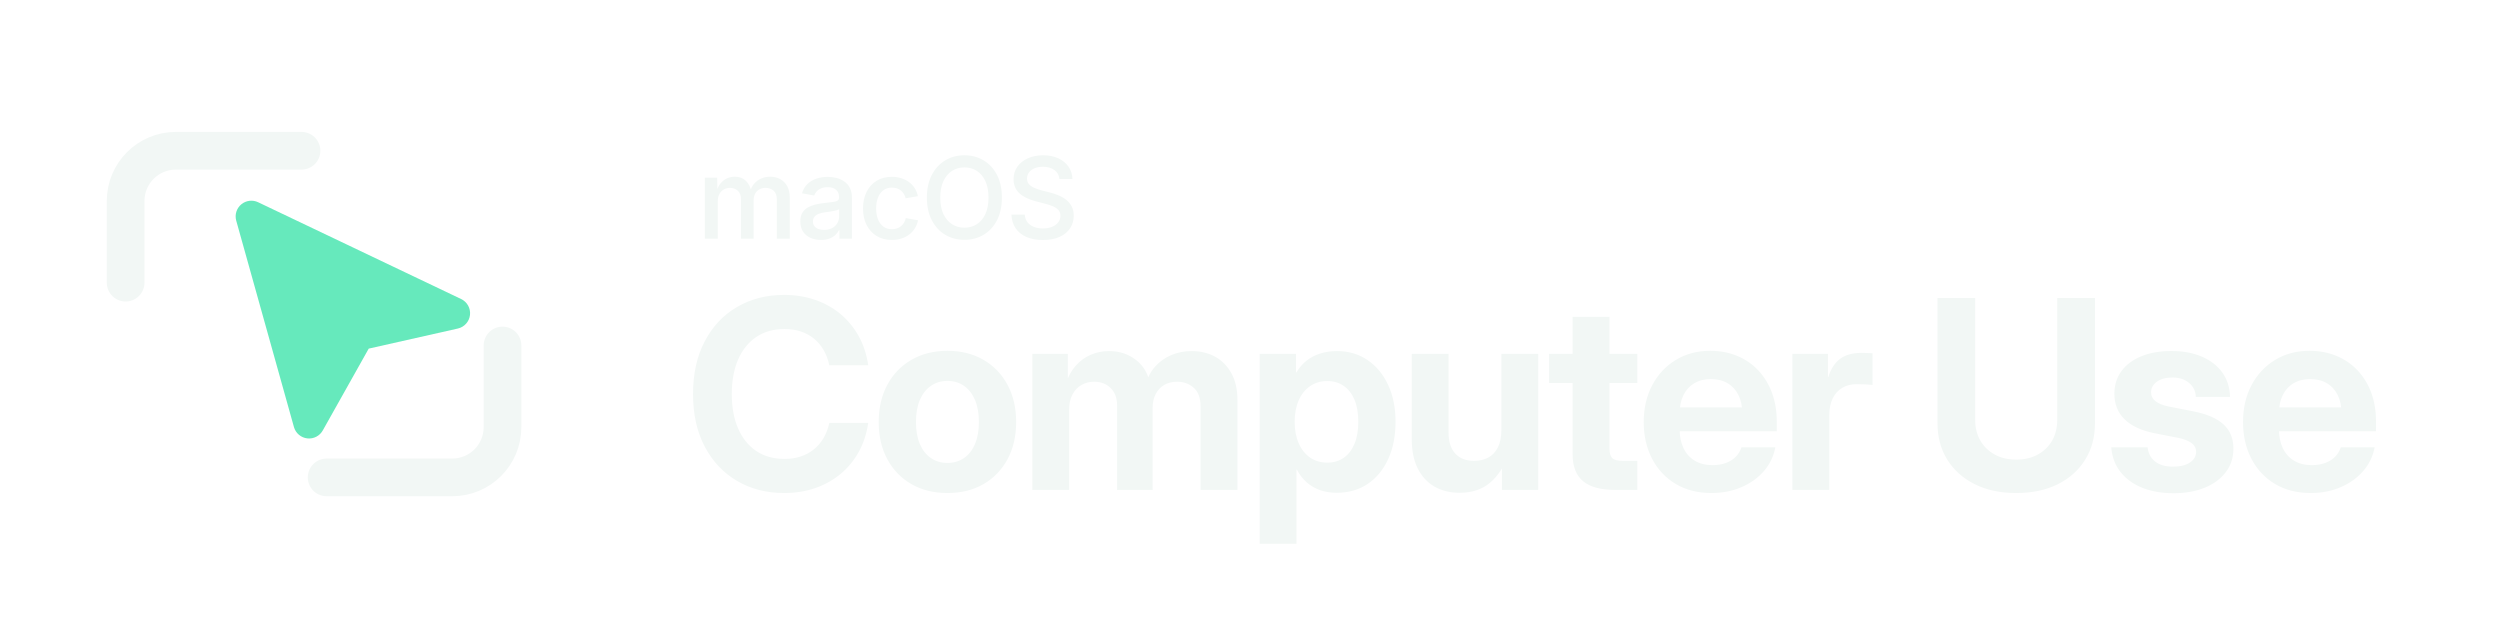
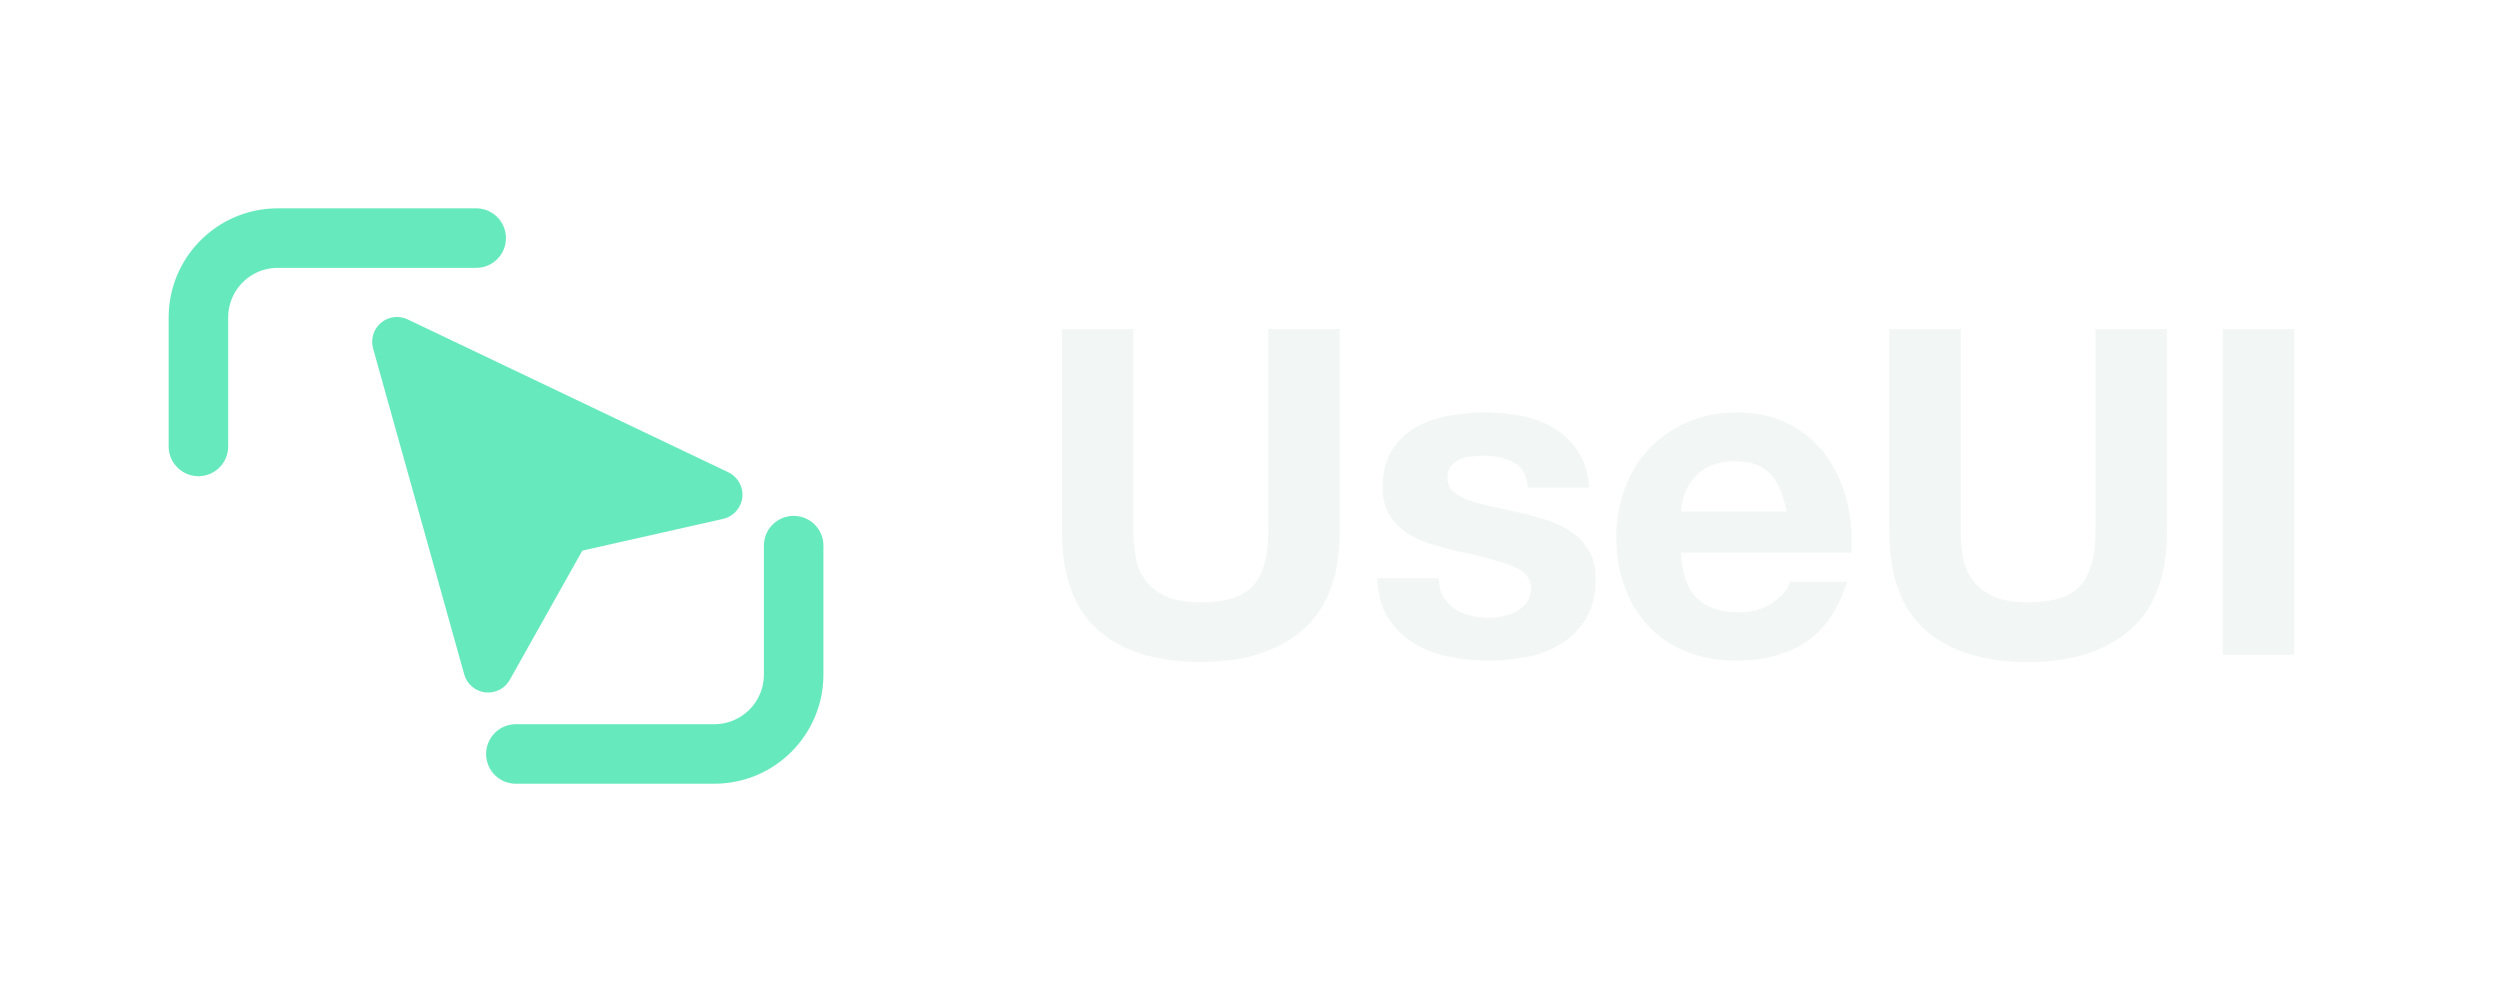
- <svg xmlns="http://www.w3.org/2000/svg" viewBox="0 0 398 100" width="796" height="200" role="img" aria-labelledby="title">
+ <svg xmlns="http://www.w3.org/2000/svg" viewBox="0 0 252 100" width="504" height="200" role="img" aria-labelledby="title">
  <g>
-     <path d="M20 45V32a8 8 0 0 1 8-8h20m32 31v13a8 8 0 0 1-8 8H52" fill="none" stroke="#F2F7F5" stroke-width="6" stroke-linecap="round" stroke-linejoin="round" />
+     <path d="M20 45V32a8 8 0 0 1 8-8h20m32 31v13a8 8 0 0 1-8 8H52" fill="none" stroke="#66E9BC" stroke-width="6" stroke-linecap="round" stroke-linejoin="round" />
    <path d="M37.6 35.1a2.5 2.5 0 0 1 3.5-2.9l32.3 15.4a2.5 2.5 0 0 1-.5 4.7l-14.2 3.2-7.3 13a2.5 2.5 0 0 1-4.6-.5Z" fill="#66E9BC" />
  </g>
-   <path fill="#F2F7F5" d="M112.21 38.00L112.21 28.29L114.17 28.29L114.22 30.54L114.06 30.54Q114.28 29.71 114.72 29.18Q115.17 28.65 115.75 28.39Q116.34 28.13 116.99 28.13Q118.05 28.13 118.74 28.78Q119.42 29.44 119.65 30.60L119.39 30.60Q119.58 29.81 120.05 29.26Q120.53 28.70 121.19 28.42Q121.85 28.13 122.62 28.13Q123.49 28.13 124.20 28.51Q124.90 28.89 125.32 29.63Q125.73 30.38 125.73 31.49L125.73 38.00L123.67 38.00L123.67 31.74Q123.67 30.78 123.14 30.34Q122.61 29.91 121.88 29.91Q121.30 29.91 120.87 30.16Q120.44 30.41 120.21 30.85Q119.98 31.29 119.98 31.86L119.98 38.00L117.96 38.00L117.96 31.62Q117.96 30.84 117.47 30.38Q116.98 29.91 116.21 29.91Q115.69 29.91 115.25 30.15Q114.80 30.40 114.54 30.87Q114.27 31.34 114.27 32.04L114.27 38.00ZM130.70 38.20Q129.77 38.20 129.02 37.86Q128.28 37.53 127.84 36.87Q127.41 36.21 127.41 35.26Q127.41 34.43 127.72 33.90Q128.04 33.36 128.57 33.05Q129.11 32.74 129.78 32.57Q130.45 32.41 131.15 32.33Q132.02 32.23 132.55 32.16Q133.08 32.10 133.33 31.94Q133.58 31.79 133.58 31.45L133.58 31.40Q133.58 30.90 133.37 30.54Q133.16 30.18 132.76 29.99Q132.36 29.80 131.76 29.80Q131.16 29.80 130.72 29.99Q130.28 30.17 130.01 30.48Q129.73 30.78 129.62 31.13L127.68 30.77Q127.94 29.89 128.53 29.31Q129.12 28.73 129.95 28.45Q130.78 28.16 131.76 28.16Q132.44 28.16 133.13 28.32Q133.82 28.49 134.38 28.87Q134.95 29.25 135.29 29.90Q135.63 30.54 135.63 31.50L135.63 38.00L133.64 38.00L133.64 36.66L133.56 36.66Q133.36 37.05 132.99 37.41Q132.61 37.76 132.05 37.98Q131.48 38.20 130.70 38.20ZM131.18 36.60Q131.94 36.60 132.48 36.31Q133.02 36.01 133.30 35.53Q133.59 35.04 133.59 34.48L133.59 33.30Q133.48 33.39 133.21 33.47Q132.95 33.55 132.60 33.61Q132.26 33.67 131.92 33.72Q131.58 33.77 131.32 33.80Q130.80 33.87 130.37 34.03Q129.93 34.20 129.68 34.49Q129.42 34.78 129.42 35.26Q129.42 35.70 129.65 36.00Q129.87 36.29 130.27 36.45Q130.66 36.60 131.18 36.60ZM141.98 38.20Q140.59 38.20 139.56 37.57Q138.53 36.94 137.96 35.81Q137.39 34.68 137.39 33.19Q137.39 31.68 137.96 30.55Q138.53 29.41 139.56 28.78Q140.59 28.15 141.98 28.15Q142.78 28.15 143.47 28.37Q144.16 28.58 144.71 28.98Q145.25 29.38 145.62 29.95Q145.98 30.52 146.13 31.23L144.17 31.57Q144.09 31.19 143.90 30.88Q143.71 30.57 143.43 30.34Q143.16 30.11 142.80 29.99Q142.43 29.87 141.99 29.87Q141.16 29.87 140.60 30.31Q140.04 30.74 139.76 31.49Q139.48 32.24 139.48 33.19Q139.48 34.12 139.76 34.87Q140.04 35.61 140.60 36.05Q141.16 36.49 141.99 36.49Q142.44 36.49 142.80 36.36Q143.17 36.24 143.45 36.00Q143.73 35.77 143.92 35.45Q144.11 35.12 144.20 34.72L146.15 35.07Q146.01 35.79 145.64 36.36Q145.28 36.94 144.73 37.35Q144.18 37.77 143.48 37.98Q142.79 38.20 141.98 38.20ZM153.54 38.18Q151.82 38.18 150.47 37.37Q149.12 36.56 148.34 35.05Q147.56 33.54 147.56 31.46Q147.56 29.37 148.34 27.86Q149.12 26.35 150.47 25.54Q151.82 24.72 153.54 24.72Q155.25 24.72 156.60 25.54Q157.95 26.35 158.73 27.86Q159.50 29.37 159.50 31.46Q159.50 33.54 158.73 35.05Q157.95 36.56 156.60 37.37Q155.25 38.18 153.54 38.18ZM153.54 36.25Q154.64 36.25 155.50 35.70Q156.37 35.15 156.87 34.08Q157.37 33.01 157.37 31.46Q157.37 29.90 156.87 28.83Q156.37 27.75 155.50 27.20Q154.64 26.65 153.54 26.65Q152.44 26.65 151.57 27.20Q150.70 27.76 150.19 28.83Q149.69 29.91 149.69 31.46Q149.69 33.01 150.19 34.08Q150.70 35.14 151.57 35.70Q152.44 36.25 153.54 36.25ZM166.03 38.21Q164.52 38.21 163.41 37.73Q162.30 37.24 161.68 36.33Q161.07 35.43 161.02 34.16L163.14 34.16Q163.19 34.89 163.57 35.38Q163.96 35.87 164.59 36.12Q165.23 36.37 166.02 36.37Q166.84 36.37 167.47 36.12Q168.10 35.87 168.46 35.41Q168.82 34.95 168.82 34.35Q168.82 33.81 168.52 33.46Q168.22 33.11 167.67 32.86Q167.12 32.62 166.37 32.43L164.88 32.04Q163.18 31.60 162.27 30.75Q161.36 29.90 161.36 28.54Q161.36 27.39 161.97 26.53Q162.58 25.67 163.64 25.20Q164.71 24.72 166.06 24.72Q167.44 24.72 168.48 25.20Q169.52 25.68 170.11 26.54Q170.70 27.39 170.73 28.50L168.66 28.50Q168.57 27.58 167.86 27.07Q167.14 26.55 166.03 26.55Q165.26 26.55 164.69 26.79Q164.12 27.04 163.81 27.46Q163.50 27.88 163.50 28.42Q163.50 28.98 163.83 29.34Q164.17 29.71 164.71 29.93Q165.25 30.16 165.84 30.31L167.12 30.64Q167.86 30.81 168.54 31.11Q169.23 31.40 169.77 31.83Q170.31 32.27 170.62 32.88Q170.94 33.50 170.94 34.34Q170.94 35.48 170.35 36.35Q169.77 37.23 168.67 37.72Q167.57 38.21 166.03 38.21Z" />
-   <path fill="#F2F7F5" d="M124.82 78.49Q120.63 78.49 117.35 76.57Q114.07 74.65 112.20 71.11Q110.33 67.57 110.33 62.74Q110.33 57.87 112.20 54.33Q114.06 50.78 117.34 48.87Q120.63 46.95 124.82 46.95Q127.49 46.95 129.77 47.74Q132.05 48.53 133.82 50.00Q135.58 51.48 136.72 53.54Q137.85 55.60 138.22 58.15L132.02 58.15Q131.74 56.78 131.11 55.71Q130.48 54.63 129.56 53.89Q128.64 53.15 127.46 52.76Q126.29 52.38 124.90 52.38Q122.26 52.38 120.38 53.66Q118.51 54.93 117.50 57.25Q116.50 59.58 116.50 62.74Q116.50 65.89 117.50 68.20Q118.50 70.51 120.38 71.79Q122.26 73.06 124.90 73.06Q126.29 73.06 127.45 72.68Q128.62 72.30 129.54 71.56Q130.46 70.82 131.10 69.76Q131.73 68.69 132.03 67.33L138.22 67.33Q137.85 69.87 136.72 71.93Q135.58 73.99 133.81 75.46Q132.04 76.92 129.77 77.71Q127.49 78.49 124.82 78.49ZM150.83 78.49Q147.58 78.49 145.11 77.08Q142.64 75.66 141.27 73.12Q139.89 70.58 139.89 67.19Q139.89 63.80 141.27 61.25Q142.64 58.70 145.11 57.28Q147.58 55.85 150.83 55.85Q154.10 55.85 156.56 57.28Q159.02 58.70 160.39 61.25Q161.77 63.80 161.77 67.19Q161.77 70.58 160.39 73.12Q159.02 75.66 156.56 77.08Q154.10 78.49 150.83 78.49ZM150.83 73.70Q152.34 73.70 153.47 72.92Q154.60 72.15 155.22 70.68Q155.84 69.22 155.84 67.19Q155.84 65.13 155.22 63.68Q154.60 62.22 153.47 61.43Q152.34 60.64 150.83 60.64Q149.34 60.64 148.20 61.43Q147.07 62.21 146.44 63.67Q145.82 65.13 145.82 67.19Q145.82 69.23 146.44 70.69Q147.07 72.15 148.20 72.92Q149.33 73.70 150.83 73.70ZM164.35 78.00L164.35 56.34L170.00 56.34L170.00 61.19L169.64 61.19Q170.21 59.40 171.25 58.23Q172.29 57.05 173.67 56.47Q175.04 55.89 176.56 55.89Q179.04 55.89 180.87 57.32Q182.69 58.75 183.08 61.19L182.43 61.19Q182.84 59.55 183.89 58.37Q184.94 57.18 186.44 56.54Q187.95 55.89 189.72 55.89Q191.80 55.89 193.45 56.79Q195.09 57.70 196.04 59.43Q197.00 61.16 197.00 63.66L197.00 78.00L191.13 78.00L191.13 64.70Q191.13 62.71 190.05 61.74Q188.97 60.77 187.40 60.77Q186.20 60.77 185.33 61.29Q184.46 61.81 183.98 62.74Q183.50 63.67 183.50 64.90L183.50 78.00L177.84 78.00L177.84 64.51Q177.84 62.80 176.82 61.78Q175.80 60.77 174.17 60.77Q173.09 60.77 172.19 61.28Q171.28 61.79 170.75 62.78Q170.21 63.76 170.21 65.19L170.21 78.00ZM200.54 86.57L200.54 56.34L206.32 56.34L206.32 59.29L206.39 59.29Q207.06 58.16 208.02 57.40Q208.99 56.65 210.22 56.27Q211.44 55.89 212.84 55.89Q215.62 55.89 217.71 57.32Q219.81 58.74 220.99 61.28Q222.17 63.82 222.17 67.15Q222.17 70.54 221.00 73.08Q219.84 75.62 217.74 77.04Q215.64 78.45 212.80 78.45Q211.38 78.45 210.18 78.04Q208.98 77.62 208.04 76.80Q207.10 75.98 206.46 74.76L206.40 74.76L206.40 86.57ZM211.30 73.65Q212.81 73.65 213.91 72.89Q215.02 72.12 215.63 70.67Q216.24 69.22 216.24 67.15Q216.24 65.07 215.63 63.63Q215.02 62.19 213.91 61.43Q212.81 60.66 211.30 60.66Q209.75 60.66 208.57 61.47Q207.40 62.27 206.76 63.72Q206.11 65.18 206.11 67.15Q206.11 69.12 206.76 70.58Q207.40 72.04 208.57 72.85Q209.75 73.65 211.30 73.65ZM232.37 78.45Q230.08 78.45 228.36 77.46Q226.64 76.46 225.69 74.55Q224.75 72.64 224.75 69.90L224.75 56.34L230.61 56.34L230.61 68.85Q230.61 71.06 231.68 72.21Q232.75 73.37 234.67 73.37Q235.94 73.37 236.92 72.85Q237.90 72.33 238.46 71.23Q239.02 70.13 239.02 68.42L239.02 56.34L244.88 56.34L244.88 78.00L239.11 78.00L239.11 72.39L240.14 72.39Q239.10 75.26 237.20 76.86Q235.31 78.45 232.37 78.45ZM260.66 56.34L260.66 60.97L246.61 60.97L246.61 56.34ZM250.36 50.44L256.23 50.44L256.23 71.41Q256.23 72.51 256.68 72.94Q257.13 73.37 258.36 73.37Q258.87 73.37 259.57 73.37Q260.27 73.37 260.66 73.37L260.66 78.00Q260.11 78.00 259.15 78.00Q258.19 78.00 257.22 78.00Q253.69 78.00 252.03 76.61Q250.36 75.23 250.36 72.31ZM272.46 78.49Q269.19 78.49 266.77 77.04Q264.34 75.59 263.01 73.03Q261.68 70.47 261.68 67.19Q261.68 63.88 263.04 61.32Q264.39 58.76 266.78 57.31Q269.16 55.85 272.26 55.85Q274.64 55.85 276.58 56.67Q278.53 57.48 279.93 58.98Q281.34 60.49 282.10 62.54Q282.86 64.60 282.86 67.08L282.86 68.66L263.82 68.66L263.82 64.86L280.01 64.86L277.37 65.78Q277.37 64.11 276.76 62.89Q276.15 61.67 275.03 61.01Q273.92 60.35 272.37 60.35Q270.85 60.35 269.73 61.01Q268.62 61.67 268.01 62.89Q267.40 64.11 267.40 65.78L267.40 68.35Q267.40 70.05 268.01 71.34Q268.63 72.63 269.80 73.34Q270.97 74.05 272.63 74.05Q273.84 74.05 274.77 73.70Q275.71 73.35 276.34 72.71Q276.97 72.07 277.24 71.22L282.63 71.22Q282.23 73.36 280.81 75.00Q279.38 76.64 277.23 77.56Q275.07 78.49 272.46 78.49ZM285.35 78.00L285.35 56.34L291.01 56.34L291.01 60.02L291.07 60.02Q291.67 58.08 292.94 57.13Q294.21 56.18 296.34 56.18Q296.88 56.18 297.32 56.20Q297.76 56.22 298.11 56.24L298.11 61.28Q297.79 61.25 297.05 61.20Q296.31 61.16 295.54 61.16Q294.31 61.16 293.33 61.72Q292.34 62.28 291.78 63.40Q291.22 64.51 291.22 66.16L291.22 78.00ZM320.98 78.49Q317.19 78.49 314.37 77.08Q311.56 75.67 310.00 73.17Q308.45 70.66 308.45 67.38L308.45 47.44L314.45 47.44L314.45 66.88Q314.45 68.70 315.26 70.12Q316.07 71.54 317.54 72.35Q319.00 73.17 320.99 73.17Q322.98 73.17 324.44 72.35Q325.90 71.54 326.71 70.13Q327.51 68.71 327.51 66.88L327.51 47.44L333.52 47.44L333.52 67.37Q333.52 70.67 331.97 73.17Q330.42 75.68 327.60 77.09Q324.78 78.49 320.98 78.49ZM346.03 78.52Q343.26 78.52 341.09 77.67Q338.92 76.81 337.61 75.17Q336.30 73.54 336.11 71.22L341.90 71.22Q342.06 72.66 343.10 73.48Q344.14 74.29 345.93 74.29Q347.66 74.29 348.64 73.63Q349.62 72.97 349.62 71.94Q349.62 71.06 348.87 70.52Q348.13 69.98 346.78 69.71L343.01 68.97Q339.87 68.35 338.24 66.76Q336.61 65.17 336.61 62.67Q336.61 60.63 337.72 59.10Q338.82 57.58 340.87 56.73Q342.91 55.88 345.69 55.88Q348.46 55.88 350.54 56.78Q352.61 57.67 353.79 59.30Q354.96 60.93 355.02 63.19L349.57 63.19Q349.55 61.86 348.52 60.98Q347.49 60.10 345.86 60.10Q344.27 60.10 343.36 60.78Q342.45 61.46 342.45 62.45Q342.45 63.32 343.16 63.87Q343.87 64.42 345.13 64.69L349.20 65.49Q352.47 66.14 354.01 67.59Q355.56 69.03 355.56 71.42Q355.56 73.58 354.34 75.17Q353.13 76.77 350.98 77.65Q348.83 78.52 346.03 78.52ZM367.87 78.49Q364.60 78.49 362.17 77.04Q359.75 75.59 358.42 73.03Q357.09 70.47 357.09 67.19Q357.09 63.88 358.44 61.32Q359.80 58.76 362.18 57.31Q364.57 55.85 367.67 55.85Q370.05 55.85 371.99 56.67Q373.93 57.48 375.34 58.98Q376.75 60.49 377.51 62.54Q378.26 64.60 378.26 67.08L378.26 68.66L359.22 68.66L359.22 64.86L375.42 64.86L372.77 65.78Q372.77 64.11 372.16 62.89Q371.56 61.67 370.44 61.01Q369.33 60.35 367.78 60.35Q366.26 60.35 365.14 61.01Q364.02 61.67 363.42 62.89Q362.81 64.11 362.81 65.78L362.81 68.35Q362.81 70.05 363.42 71.34Q364.04 72.63 365.21 73.34Q366.38 74.05 368.04 74.05Q369.24 74.05 370.18 73.70Q371.12 73.35 371.75 72.71Q372.38 72.07 372.65 71.22L378.04 71.22Q377.64 73.36 376.21 75.00Q374.79 76.64 372.63 77.56Q370.48 78.49 367.87 78.49Z" />
+   <path fill="#F2F7F5" d="M135.05 53.58L135.05 33.16L127.83 33.16L127.83 53.58Q127.83 57.26 126.36 58.98Q124.88 60.71 121.02 60.71Q118.81 60.71 117.50 60.09Q116.19 59.47 115.45 58.48Q114.72 57.49 114.49 56.20Q114.26 54.91 114.26 53.58L114.26 33.16L107.04 33.16L107.04 53.58Q107.04 60.30 110.69 63.52Q114.35 66.74 121.02 66.74Q127.60 66.74 131.32 63.49Q135.05 60.25 135.05 53.58ZM145.03 58.27L138.82 58.27Q138.91 60.66 139.90 62.25Q140.89 63.84 142.43 64.80Q143.97 65.77 145.95 66.18Q147.93 66.60 150.00 66.60Q152.02 66.60 153.98 66.21Q155.93 65.82 157.45 64.85Q158.97 63.88 159.91 62.30Q160.85 60.71 160.85 58.36Q160.85 56.71 160.21 55.58Q159.57 54.45 158.51 53.70Q157.45 52.94 156.09 52.48Q154.74 52.02 153.31 51.69Q151.93 51.37 150.60 51.10Q149.26 50.82 148.23 50.48Q147.19 50.13 146.55 49.58Q145.90 49.03 145.90 48.15Q145.90 47.42 146.27 46.98Q146.64 46.54 147.17 46.31Q147.70 46.08 148.34 46.01Q148.99 45.94 149.54 45.94Q151.29 45.94 152.57 46.61Q153.86 47.28 154.00 49.16L160.21 49.16Q160.03 46.96 159.08 45.51Q158.14 44.06 156.71 43.18Q155.29 42.31 153.47 41.94Q151.65 41.57 149.72 41.57Q147.79 41.57 145.95 41.92Q144.11 42.26 142.64 43.12Q141.17 43.97 140.27 45.44Q139.37 46.91 139.37 49.21Q139.37 50.77 140.02 51.86Q140.66 52.94 141.72 53.65Q142.78 54.36 144.13 54.80Q145.49 55.24 146.92 55.56Q150.41 56.29 152.37 57.03Q154.32 57.77 154.32 59.24Q154.32 60.11 153.91 60.69Q153.49 61.26 152.87 61.61Q152.25 61.95 151.49 62.11Q150.73 62.27 150.04 62.27Q149.08 62.27 148.18 62.04Q147.28 61.81 146.59 61.33Q145.90 60.85 145.47 60.09Q145.03 59.33 145.03 58.27ZM180.08 51.56L169.45 51.56Q169.50 50.87 169.75 49.99Q170.01 49.12 170.63 48.34Q171.25 47.55 172.28 47.02Q173.32 46.50 174.88 46.50Q177.27 46.50 178.45 47.78Q179.62 49.07 180.08 51.56ZM169.45 55.70L186.61 55.70Q186.80 52.94 186.15 50.41Q185.51 47.88 184.06 45.90Q182.61 43.92 180.36 42.75Q178.10 41.57 175.07 41.57Q172.35 41.57 170.12 42.54Q167.89 43.51 166.28 45.19Q164.67 46.86 163.80 49.16Q162.92 51.46 162.92 54.13Q162.92 56.89 163.77 59.19Q164.62 61.49 166.19 63.15Q167.75 64.80 170.01 65.70Q172.26 66.60 175.07 66.60Q179.11 66.60 181.97 64.76Q184.82 62.92 186.20 58.64L180.45 58.64Q180.13 59.74 178.70 60.73Q177.27 61.72 175.30 61.72Q172.54 61.72 171.06 60.30Q169.59 58.87 169.45 55.70ZM218.44 53.58L218.44 33.16L211.22 33.16L211.22 53.58Q211.22 57.26 209.75 58.98Q208.28 60.71 204.41 60.71Q202.20 60.71 200.89 60.09Q199.58 59.47 198.85 58.48Q198.11 57.49 197.88 56.20Q197.65 54.91 197.65 53.58L197.65 33.16L190.43 33.16L190.43 53.58Q190.43 60.30 194.09 63.52Q197.74 66.74 204.41 66.74Q210.99 66.74 214.72 63.49Q218.44 60.25 218.44 53.58ZM224.05 33.16L224.05 66.00L231.27 66.00L231.27 33.16Z" />
</svg>
